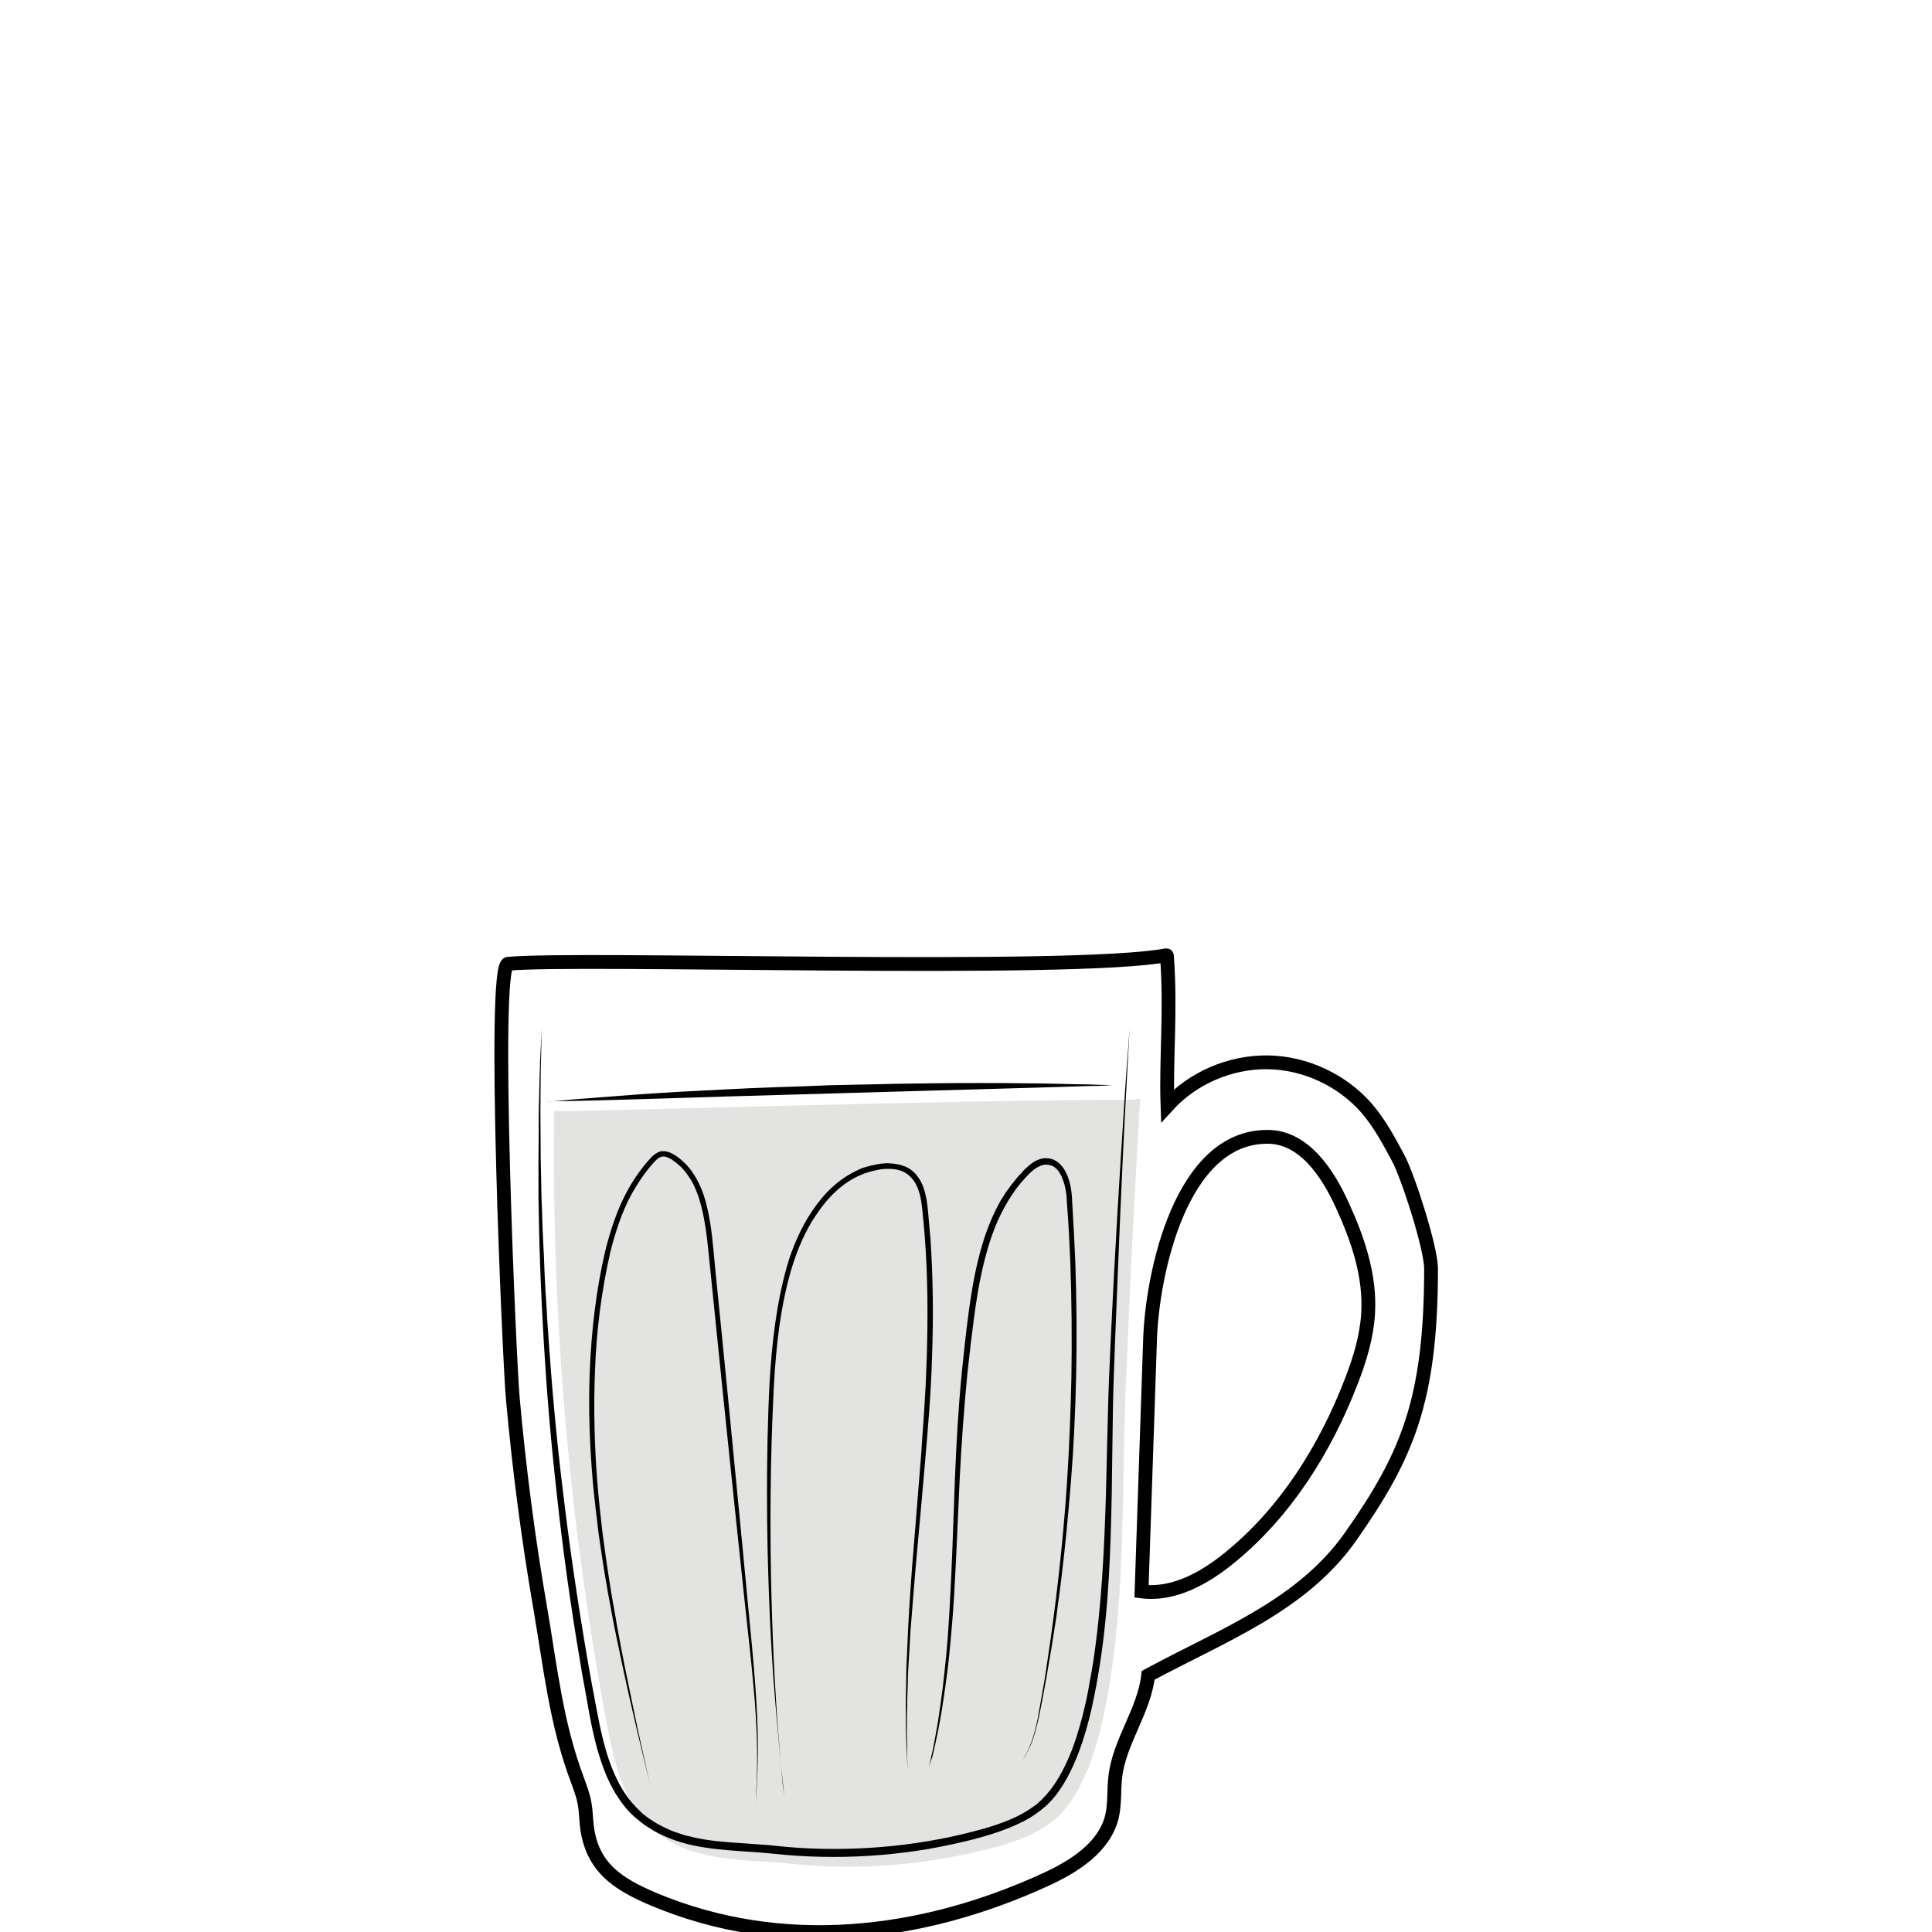
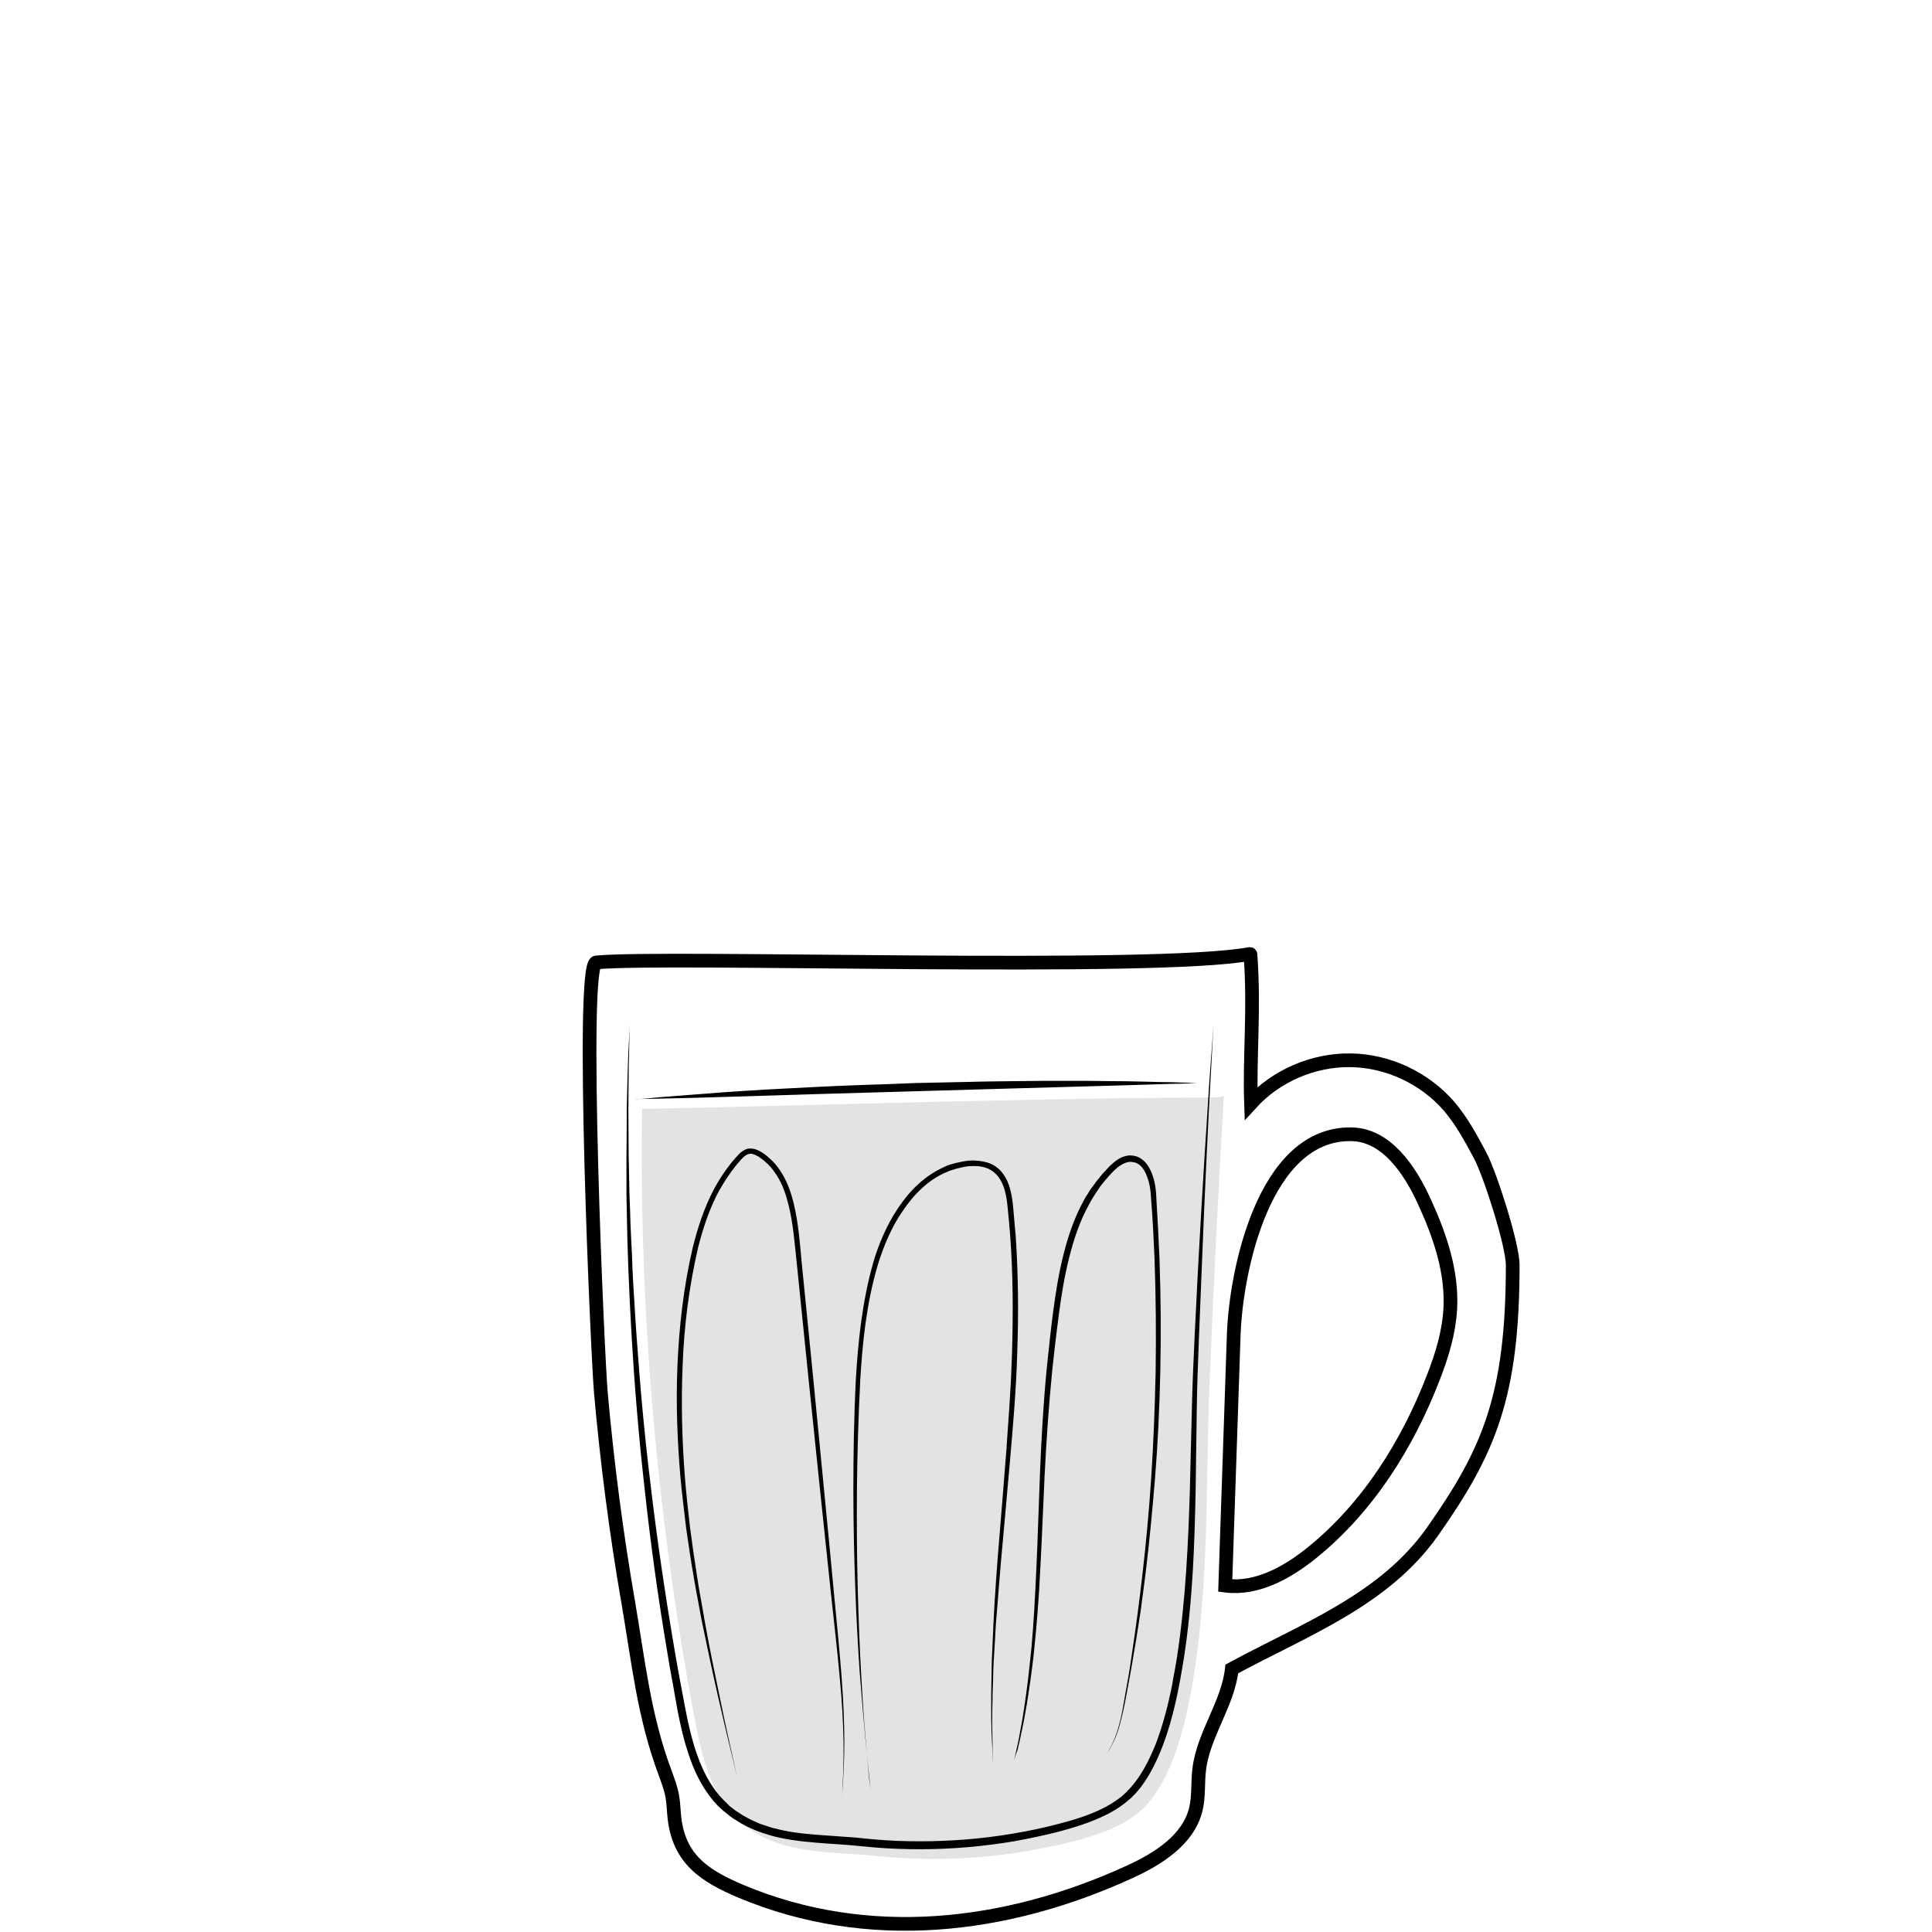
- <svg xmlns="http://www.w3.org/2000/svg" id="Layer_1" viewBox="0 0 700 700">
-   <style>.st0{fill:none}.st1{opacity:.71;fill:#d7d7d5}.st2{fill:none;stroke:#000;stroke-width:5;stroke-miterlimit:10}</style>
-   <path class="st0" d="M0 0h700v700H0z" />
-   <path class="st1" d="M408.2 398.5c-68.3 0-206.5 4.7-207.4 4-1.1 74.5 5.4 149.1 19.1 222.3 2.6 14 6.1 28.9 16.9 38.2 13.9 12 33 10.5 50 12.3 21.4 2.2 43.1.9 64.1-3.7 11.4-2.5 26.1-6.1 34.1-15.1 9.1-10.2 13.4-27 15.9-40 7.2-37.9 5.4-78.4 7.1-116.9 1.4-33.9 3.1-67.8 5.1-101.6-1.5.4-3.2.5-4.9.5z" />
-   <path class="st2" d="M506.6 419.6c-3.3-6.2-6.7-12.5-11.3-17.9-8.9-10.3-22.3-16.6-35.9-16.8-13.6-.2-27.2 5.6-36.4 15.7-.6-17.3 1.3-33.8-.2-54.3 0-.1-.1-.2-.2-.2-34.1 6.5-213.3.6-238.5 3.1-5.9 0 .5 144.9 1.7 157.5 2.3 25.5 5.6 51 10 76.3 3.7 21.6 5.7 41.4 13.4 61.9 1 2.8 2.1 5.6 2.6 8.5.5 2.6.5 5.3.8 7.9 1.7 15.2 11.1 21.3 24.4 26.9 46.1 19.3 96.3 13.6 141.4-7 10.6-4.8 21.8-11.8 24.5-23.1 1.1-4.7.6-9.6 1.2-14.4 1.5-12.8 10.5-23.9 11.9-36.7 27-14.6 55.6-25.1 73.3-50.2 20.5-29.2 29.2-49.3 29.2-97.3-.1-7.6-8.3-33.2-11.9-39.9zm-10.9 56.2c-.5 8.5-3 16.7-6.1 24.7-9.4 24.4-23.8 47.4-44.1 63.9-9.1 7.4-20.3 13.7-31.9 12.2 1-30.5 2.1-61 3.1-91.6.8-23.1 11-73.5 42.8-73.1 12.9.1 21.6 13.1 26.9 24.9 5.6 12.2 10.1 25.5 9.3 39z" />
-   <path d="M235.5 646.6s-1.7-7.3-4.8-20.1c-1.5-6.4-3.3-14.2-5.2-23.1-1-4.5-1.9-9.3-3-14.3-.9-5.1-2-10.4-2.9-15.9-1-5.6-1.8-11.4-2.7-17.4-.7-6-1.5-12.3-2.1-18.7-1.1-12.9-1.7-26.6-1.1-40.7.6-14.1 2.2-28.7 5.6-43.2 1.8-7.2 4.1-14.4 7.7-21.2 1.8-3.4 3.9-6.6 6.3-9.6.6-.7 1.2-1.5 1.9-2.2.6-.7 1.3-1.5 2.2-2.1.4-.3 1-.6 1.5-.8.3-.1.6-.2.9-.2h.9c1.2.1 2.2.5 3.1 1 .2.1.4.3.7.4.3.2.4.3.6.4l1.1.8c.4.3.8.7 1.1 1 .4.3.8.7 1.1 1 .7.7 1.3 1.4 1.9 2.2.6.8 1.1 1.6 1.6 2.4 2 3.3 3.3 7 4.2 10.7 1.8 7.4 2.3 14.9 3 22.3 1.5 14.7 2.9 29.2 4.3 43.2 2.7 28.1 5.3 54.2 7.4 76.7 1.1 11.2 2.1 21.5 2.8 30.7.7 9.1 1 17.1 1 23.7 0 6.6-.3 11.7-.5 15.3-.2 3.5-.4 5.4-.4 5.4s.2-1.9.3-5.4c.2-3.5.4-8.7.3-15.3-.1-6.6-.5-14.5-1.4-23.7-.8-9.1-2-19.4-3.2-30.6-2.4-22.4-5.1-48.6-8-76.6-1.4-14-2.9-28.5-4.4-43.2-.8-7.4-1.3-14.8-3.1-22-.9-3.6-2.1-7.1-4-10.2-.5-.8-1-1.5-1.5-2.2-.5-.7-1.1-1.4-1.7-2-.3-.4-.6-.6-1-.9-.3-.3-.6-.6-1-.9l-1.1-.8-.5-.4-.6-.3c-.7-.4-1.5-.7-2.2-.8-.7 0-1.4.2-2 .6-1.3.9-2.5 2.5-3.7 3.9-2.3 2.9-4.3 6-6.1 9.2-3.5 6.5-5.8 13.6-7.6 20.7-3.3 14.3-5.1 28.8-5.6 42.8-.6 14-.2 27.6.8 40.5.5 6.4 1.2 12.7 1.9 18.7.8 6 1.6 11.8 2.5 17.4.8 5.6 1.9 10.9 2.7 15.9.9 5 1.8 9.8 2.7 14.3 1.8 9 3.5 16.8 4.8 23.2 2.9 13.1 4.5 20.4 4.5 20.4zm48.8 5.2s-.2-1.8-.6-5.3c-.4-3.5-.9-8.5-1.5-15s-1.3-14.3-2-23.4c-.6-9-1.2-19.2-1.6-30.4-.4-11.1-.7-23.2-.7-36s.2-26.3.9-40.2c.8-13.9 2.3-28.4 6.3-42.6 1-3.5 2.3-7.1 3.8-10.4 1.5-3.4 3.3-6.7 5.4-9.8 2.1-3.1 4.5-6.1 7.3-8.6 2.8-2.6 6-4.7 9.5-6.3.4-.2.9-.4 1.3-.6l1.4-.4 1.4-.4c.5-.1.9-.2 1.4-.3.9-.2 1.9-.4 2.8-.5 1-.1 1.9-.2 2.9-.1 2 .1 3.9.4 5.8 1.2 1.8.8 3.5 2.2 4.6 3.9 1.2 1.6 1.9 3.5 2.4 5.3.5 1.9.8 3.7 1 5.6.4 3.7.6 7.3 1 11 1 14.6 1.1 29.1.6 43-.4 14-1.6 27.4-2.7 40.1-1.1 12.7-2.2 24.7-3.2 35.8-.5 5.6-.9 10.9-1.3 15.9-.2 2.5-.4 5-.6 7.4-.1 2.4-.3 4.7-.4 7-.1 2.3-.3 4.4-.4 6.6-.1 2.1-.2 4.1-.2 6.1-.1 2-.1 3.8-.2 5.6 0 1.8 0 3.5-.1 5.1 0 3.2-.1 6.2 0 8.7.1 2.5.1 4.7.1 6.4.1 3.5.1 5.3.1 5.3s-.1-1.9-.2-5.3c-.1-1.7-.2-3.9-.3-6.4-.1-2.5-.1-5.4-.1-8.7V616c0-1.8.1-3.7.1-5.6 0-2 .1-4 .1-6.1.1-2.1.2-4.3.3-6.6.1-2.3.2-4.6.3-7 .1-2.4.3-4.9.4-7.4.3-5.1.7-10.4 1.1-16 .9-11.1 1.9-23.1 2.9-35.9.3-3.2.5-6.4.7-9.7.2-3.3.5-6.6.7-9.9.2-3.3.4-6.7.6-10.1.1-3.4.3-6.9.4-10.3.4-13.9.4-28.3-.7-42.8-.3-3.6-.6-7.3-1-10.9-.4-3.6-1.1-7.2-3.1-10-1-1.4-2.3-2.5-3.8-3.2-1.5-.7-3.3-1-5-1-.9 0-1.8 0-2.6.1-.9.1-1.8.3-2.6.5-.4.1-.9.2-1.3.3l-1.3.4-1.3.4c-.4.1-.8.4-1.2.5-3.3 1.4-6.3 3.4-9 5.9-2.7 2.5-5 5.3-7 8.3-2.1 3-3.8 6.2-5.3 9.5s-2.7 6.7-3.8 10.2c-4.1 13.9-5.6 28.3-6.4 42.2-.7 13.9-1.1 27.4-1.2 40.1-.1 12.8 0 24.8.3 36 .3 11.1.7 21.3 1.2 30.4.5 9 1 16.9 1.6 23.4.5 6.5 1 11.6 1.3 15 .5 3.3.7 5.1.7 5.1zm52.2-11.2s.4-1.7 1.1-5c.2-.8.4-1.7.6-2.7.2-1 .4-2.1.6-3.3.2-1.2.5-2.5.7-3.8.2-1.4.5-2.8.7-4.4.5-3.1.9-6.5 1.4-10.2.4-3.7.9-7.8 1.3-12.1.8-8.7 1.3-18.4 1.8-29.1.5-10.7.8-22.3 1.3-34.5.5-12.3 1.2-25.2 2.5-38.5.7-6.7 1.4-13.4 2.3-20.3.9-6.8 2-13.8 3.7-20.6 1.7-6.9 4-13.7 7.5-20.1.4-.8.9-1.6 1.4-2.3.5-.8.9-1.6 1.5-2.3l1.6-2.2 1.7-2.1c.5-.7 1.2-1.4 1.8-2 .6-.7 1.2-1.4 1.9-2 1.4-1.3 2.9-2.5 4.8-3.1 1-.3 2-.5 3.1-.3.2 0 .4 0 .7.1l.8.2c.3.1.5.2.7.3.2.1.5.2.7.4 1.8 1.1 2.9 2.8 3.7 4.5 1.6 3.4 2 7.2 2.1 10.8.2 3.5.4 7.1.6 10.6.2 3.5.3 7.1.5 10.6.5 14.1.6 27.9.3 41.3-.3 13.4-.9 26.3-1.9 38.6-1 12.2-2.1 23.8-3.4 34.4-.3 2.7-.7 5.3-1 7.8-.4 2.5-.6 5-1 7.4-.8 4.8-1.4 9.4-2.2 13.7-.7 4.3-1.4 8.3-2.1 12-.7 3.7-1.3 7.1-2 10.2-.7 3.1-1.4 5.8-2.2 8-.8 2.3-1.8 4.1-2.6 5.6-.9 1.4-1.7 2.4-2.2 3.1-.6.6-.9 1-.9 1s.3-.3.9-1c.5-.7 1.3-1.7 2.1-3.1.8-1.4 1.7-3.3 2.5-5.6s1.5-5 2.1-8c.6-3.1 1.1-6.5 1.8-10.2.7-3.7 1.3-7.7 1.9-12 1.3-8.6 2.6-18.3 3.8-28.9 1.2-10.6 2.3-22.2 3.1-34.4.8-12.2 1.3-25.1 1.6-38.5.2-13.4.1-27.2-.4-41.2-.2-3.5-.3-7-.5-10.5s-.4-7.1-.7-10.6c-.1-1.8-.2-3.5-.5-5.2-.3-1.7-.8-3.3-1.5-4.9-.7-1.5-1.7-2.9-3-3.6-.2-.1-.3-.2-.5-.2-.2-.1-.3-.2-.5-.2s-.3-.1-.5-.1-.4-.1-.6-.1c-.7-.1-1.5 0-2.2.3-3 1-5.3 3.9-7.6 6.5l-1.6 2-1.5 2.2c-.5.7-.9 1.5-1.4 2.2-.4.8-.9 1.5-1.3 2.3-3.4 6.1-5.6 12.8-7.3 19.6-1.7 6.8-2.8 13.6-3.7 20.4-.9 6.8-1.7 13.6-2.4 20.2-1.3 13.3-2.2 26.2-2.8 38.4-.6 12.2-1 23.8-1.6 34.5-.5 10.7-1.3 20.5-2.2 29.2-.4 4.3-1 8.4-1.5 12.1-.6 3.7-1 7.2-1.6 10.2-.3 1.5-.5 3-.8 4.4-.3 1.4-.5 2.6-.8 3.8-.2 1.2-.5 2.3-.7 3.3-.2 1-.5 1.9-.6 2.7-1 2.6-1.4 4.3-1.4 4.3z" />
-   <path d="M196.3 371.8s-.1 2.9-.2 8.2c0 2.7-.2 6-.2 9.8 0 3.9-.1 8.3-.1 13.3s.1 10.5.1 16.5c.1 3 .1 6.1.2 9.4 0 1.6.1 3.3.1 5 .1 1.7.1 3.4.2 5.1.1 3.5.2 7.1.4 10.7.2 3.7.4 7.5.5 11.4.2 3.9.4 7.9.7 12 .2 4.1.5 8.3.8 12.5 1.2 17.1 2.8 35.5 5.2 54.9 2.3 19.4 5.3 39.9 8.9 60.9.9 5.3 1.9 10.6 2.9 15.9 1 5.3 2 10.7 3.5 15.9.7 2.6 1.6 5.2 2.6 7.7s2.2 5 3.6 7.3 3 4.5 4.9 6.4c.4.5 1 .9 1.4 1.4l.7.7.1.1.2.2.4.3 1.7 1.3c.6.4 1.1.7 1.7 1.1 2.2 1.5 4.7 2.6 7.2 3.7 1.3.4 2.6.9 3.9 1.3.7.2 1.3.4 2 .5l2 .5c5.4 1.2 11 1.6 16.7 2 2.8.2 5.7.4 8.5.6 1.4.1 2.9.2 4.3.4l4.2.4c5.6.5 11.3.7 16.9.7 11.3 0 22.6-.9 33.8-2.8 5.5-.9 11.1-2.1 16.5-3.5s10.7-3 15.7-5.4c2.5-1.2 4.8-2.6 6.9-4.2.6-.4 1-.8 1.5-1.3.5-.4 1-.9 1.4-1.4l.7-.7.7-.8c.4-.5.9-1.1 1.3-1.6 3.2-4.2 5.6-9.2 7.6-14.2 1.9-5.1 3.4-10.3 4.6-15.5.6-2.6 1.2-5.3 1.6-7.9.5-2.7 1-5.3 1.4-7.9 3.2-21 4.1-41.7 4.7-61.3.2-9.8.5-19.3.7-28.5.2-9.2.6-18.1 1-26.7 1.6-34.2 3.4-62.6 4.7-82.6.6-10 1.2-17.8 1.6-23.1.4-5.3.6-8.2.6-8.2s-.6 11.4-1.7 31.3c-.5 10-1.1 22.1-1.7 36-.6 13.9-1.2 29.6-1.9 46.6-.3 8.6-.7 17.4-.8 26.7-.1 9.2-.3 18.8-.4 28.6-.4 19.6-1 40.4-4.3 61.6-1.7 10.5-3.7 21.4-7.7 31.9-2 5.2-4.4 10.3-7.9 15-.4.6-.9 1.1-1.3 1.6l-.7.8-.8.8c-.5.5-1 1.1-1.6 1.5-.6.5-1.1 1-1.7 1.4-2.3 1.8-4.8 3.3-7.4 4.5-5.2 2.5-10.7 4.2-16.2 5.7-5.5 1.4-11.1 2.6-16.7 3.6-11.3 1.9-22.8 2.9-34.2 2.9-5.7 0-11.5-.2-17.2-.7l-4.3-.4c-1.4-.1-2.8-.3-4.2-.4-2.8-.2-5.7-.4-8.5-.6-5.7-.4-11.4-.9-17.1-2.1l-2.1-.5-2.1-.6c-1.4-.4-2.8-.9-4.1-1.4-2.7-1.1-5.3-2.3-7.8-4-.6-.4-1.3-.8-1.8-1.2l-1.6-1.3-.4-.3-.2-.2s-.2-.2-.3-.2l-.8-.7c-.5-.5-1.1-1-1.6-1.5-2-2.1-3.7-4.5-5.2-6.9-1.5-2.5-2.7-5-3.8-7.7-1-2.6-1.9-5.3-2.7-8-1.5-5.4-2.6-10.8-3.5-16.1-.9-5.4-2-10.7-2.8-15.9-3.6-21.1-6.4-41.6-8.5-61.1-2.2-19.5-3.7-38-4.7-55.1s-1.6-32.8-1.8-46.7c0-1.7-.1-3.4-.1-5.1v-14.4c.1-6 .1-11.5.1-16.5.2-10 .4-17.8.7-23.2.3-5.3.4-8.2.4-8.2z" />
-   <path d="M198.2 399.2s.8-.1 2.3-.2c1.5-.1 3.7-.3 6.5-.6 2.8-.2 6.2-.5 10.1-.8 3.9-.3 8.3-.6 13.1-1 4.8-.3 10-.7 15.5-1 5.5-.3 11.3-.6 17.3-.9 6-.3 12.2-.6 18.5-.8 6.3-.2 12.7-.4 19.1-.7 6.4-.1 12.8-.3 19.1-.4 6.3-.2 12.5-.2 18.5-.3 6-.1 11.8-.1 17.3-.1s10.7 0 15.5.1c4.8 0 9.2.1 13.1.2 3.9.1 7.3.2 10.1.2 2.8.1 5 .2 6.5.2s2.3.1 2.3.1-.8 0-2.3.1c-1.5.1-3.7.2-6.5.2-5.6.2-13.6.4-23.2.7-19.2.5-44.8 1.3-70.4 2-25.6.7-51.2 1.5-70.4 2.1-9.6.3-17.6.5-23.2.6-2.8.1-5 .1-6.5.1-1.5.2-2.3.2-2.3.2z" />
+ <svg xmlns="http://www.w3.org/2000/svg" id="Layer_1" viewBox="0 0 705 705">
+   <style>.st0{fill:none}.st1{opacity:.71;fill:#d7d7d5;enable-background:new}.st2{fill:none;stroke:#000;stroke-width:5;stroke-miterlimit:10}</style>
+   <path class="st0" d="M122.5 0h460v705h-460V0z" />
+   <path class="st1" d="M441.7 400.5c-68.3 0-206.5 4.7-207.4 4-1.1 74.5 5.4 149.1 19.1 222.3 2.6 14 6.1 28.9 16.9 38.2 13.9 12 33 10.5 50 12.3 21.4 2.2 43.1.9 64.1-3.7 11.4-2.5 26.1-6.1 34.1-15.1 9.1-10.2 13.4-27 15.9-40 7.2-37.9 5.4-78.4 7.1-116.9 1.4-33.9 3.1-67.8 5.1-101.6-1.5.4-3.2.5-4.9.5z" />
+   <path class="st2" d="M540.1 421.6c-3.3-6.2-6.7-12.5-11.3-17.9-8.9-10.3-22.3-16.6-35.9-16.8-13.6-.2-27.2 5.6-36.4 15.7-.6-17.3 1.3-33.8-.2-54.3 0-.1-.1-.2-.2-.2-34.1 6.5-213.3.6-238.5 3.1-5.9 0 .5 144.9 1.7 157.5 2.3 25.5 5.6 51 10 76.3 3.7 21.6 5.7 41.4 13.4 61.9 1 2.8 2.1 5.6 2.6 8.5.5 2.6.5 5.3.8 7.9 1.7 15.2 11.1 21.3 24.4 26.9 46.1 19.3 96.3 13.6 141.4-7 10.6-4.8 21.8-11.8 24.5-23.1 1.1-4.7.6-9.6 1.2-14.4 1.5-12.8 10.5-23.9 11.9-36.7 27-14.6 55.6-25.1 73.3-50.2 20.5-29.2 29.2-49.3 29.2-97.3-.1-7.6-8.3-33.2-11.9-39.9zm-10.9 56.2c-.5 8.5-3 16.7-6.1 24.7-9.4 24.4-23.8 47.4-44.1 63.9-9.1 7.4-20.3 13.7-31.9 12.2 1-30.5 2.1-61 3.1-91.6.8-23.1 11-73.5 42.8-73.1 12.9.1 21.6 13.1 26.9 24.9 5.6 12.2 10.1 25.5 9.3 39z" />
+   <path d="M269 648.6s-1.7-7.3-4.8-20.1c-1.5-6.4-3.3-14.2-5.2-23.1-1-4.5-1.9-9.3-3-14.3-.9-5.1-2-10.4-2.9-15.9-1-5.6-1.8-11.4-2.7-17.4-.7-6-1.5-12.3-2.1-18.7-1.1-12.9-1.7-26.6-1.1-40.7.6-14.1 2.2-28.7 5.6-43.2 1.8-7.2 4.1-14.4 7.7-21.2 1.8-3.4 3.9-6.6 6.3-9.6.6-.7 1.2-1.5 1.9-2.2.6-.7 1.3-1.5 2.2-2.1.4-.3 1-.6 1.5-.8.3-.1.6-.2.9-.2h.9c1.2.1 2.2.5 3.1 1 .2.1.4.3.7.4.3.2.4.3.6.4l1.1.8c.4.3.8.7 1.1 1 .4.3.8.7 1.1 1 .7.7 1.3 1.4 1.9 2.2.6.8 1.1 1.6 1.6 2.4 2 3.3 3.3 7 4.2 10.7 1.8 7.4 2.3 14.9 3 22.3 1.5 14.7 2.9 29.2 4.3 43.2 2.7 28.1 5.3 54.2 7.4 76.7 1.1 11.2 2.1 21.5 2.8 30.7.7 9.1 1 17.1 1 23.7 0 6.6-.3 11.7-.5 15.3-.2 3.5-.4 5.4-.4 5.4s.2-1.9.3-5.4c.2-3.5.4-8.7.3-15.3s-.5-14.5-1.4-23.7c-.8-9.1-2-19.4-3.2-30.6-2.4-22.4-5.1-48.6-8-76.6-1.4-14-2.9-28.5-4.4-43.2-.8-7.4-1.3-14.8-3.1-22-.9-3.6-2.1-7.1-4-10.2-.5-.8-1-1.5-1.5-2.2s-1.1-1.4-1.7-2c-.3-.4-.6-.6-1-.9-.3-.3-.6-.6-1-.9l-1.1-.8-.5-.4-.6-.3c-.7-.4-1.5-.7-2.2-.8-.7 0-1.4.2-2 .6-1.3.9-2.5 2.5-3.7 3.9-2.3 2.9-4.3 6-6.1 9.2-3.5 6.5-5.8 13.6-7.6 20.7-3.3 14.3-5.1 28.8-5.6 42.8-.6 14-.2 27.6.8 40.5.5 6.4 1.2 12.7 1.9 18.7.8 6 1.6 11.8 2.5 17.4.8 5.6 1.9 10.9 2.7 15.9.9 5 1.8 9.8 2.7 14.3 1.8 9 3.5 16.8 4.8 23.2 2.9 13.1 4.5 20.4 4.5 20.4zm48.8 5.2s-.2-1.8-.6-5.3-.9-8.5-1.5-15-1.3-14.3-2-23.4c-.6-9-1.2-19.2-1.6-30.4-.4-11.1-.7-23.2-.7-36s.2-26.3.9-40.2c.8-13.9 2.3-28.4 6.3-42.6 1-3.5 2.3-7.1 3.8-10.4 1.5-3.4 3.3-6.7 5.4-9.8 2.1-3.1 4.5-6.1 7.3-8.6 2.8-2.6 6-4.7 9.5-6.3.4-.2.9-.4 1.3-.6l1.4-.4 1.4-.4c.5-.1.9-.2 1.4-.3.9-.2 1.9-.4 2.8-.5 1-.1 1.9-.2 2.9-.1 2 .1 3.9.4 5.8 1.2 1.8.8 3.5 2.2 4.6 3.9 1.2 1.6 1.9 3.5 2.4 5.3.5 1.9.8 3.7 1 5.6.4 3.7.6 7.3 1 11 1 14.6 1.1 29.1.6 43-.4 14-1.6 27.4-2.7 40.1s-2.2 24.7-3.2 35.8c-.5 5.6-.9 10.9-1.3 15.9-.2 2.5-.4 5-.6 7.4-.1 2.4-.3 4.7-.4 7s-.3 4.4-.4 6.6c-.1 2.1-.2 4.1-.2 6.1-.1 2-.1 3.8-.2 5.6 0 1.8 0 3.5-.1 5.1 0 3.2-.1 6.2 0 8.7s.1 4.7.1 6.4c.1 3.5.1 5.3.1 5.3s-.1-1.9-.2-5.3c-.1-1.7-.2-3.9-.3-6.4-.1-2.5-.1-5.4-.1-8.7V618c0-1.8.1-3.7.1-5.6 0-2 .1-4 .1-6.1.1-2.1.2-4.3.3-6.6.1-2.3.2-4.6.3-7 .1-2.4.3-4.9.4-7.4.3-5.1.7-10.4 1.1-16 .9-11.1 1.9-23.1 2.9-35.9.3-3.2.5-6.4.7-9.7s.5-6.6.7-9.9c.2-3.3.4-6.7.6-10.1.1-3.4.3-6.9.4-10.3.4-13.9.4-28.3-.7-42.8-.3-3.6-.6-7.3-1-10.9s-1.1-7.2-3.1-10c-1-1.4-2.3-2.5-3.8-3.2s-3.3-1-5-1c-.9 0-1.8 0-2.6.1-.9.1-1.8.3-2.6.5-.4.1-.9.2-1.3.3l-1.3.4-1.3.4c-.4.1-.8.4-1.2.5-3.3 1.4-6.3 3.4-9 5.9s-5 5.3-7 8.3c-2.1 3-3.8 6.2-5.3 9.5s-2.7 6.7-3.8 10.2c-4.1 13.9-5.6 28.3-6.4 42.2-.7 13.9-1.1 27.4-1.2 40.1-.1 12.8 0 24.8.3 36 .3 11.1.7 21.3 1.2 30.4.5 9 1 16.9 1.6 23.4.5 6.5 1 11.6 1.3 15 .5 3.3.7 5.1.7 5.1zm52.2-11.2s.4-1.7 1.1-5c.2-.8.4-1.7.6-2.7s.4-2.1.6-3.3.5-2.5.7-3.8c.2-1.4.5-2.8.7-4.4.5-3.1.9-6.5 1.4-10.2.4-3.7.9-7.8 1.3-12.1.8-8.7 1.3-18.4 1.8-29.1.5-10.7.8-22.3 1.3-34.5.5-12.3 1.2-25.2 2.5-38.5.7-6.7 1.4-13.4 2.3-20.3.9-6.8 2-13.8 3.7-20.6 1.7-6.9 4-13.7 7.5-20.1.4-.8.9-1.6 1.4-2.3.5-.8.9-1.6 1.5-2.3l1.6-2.2 1.7-2.1c.5-.7 1.2-1.4 1.8-2 .6-.7 1.2-1.4 1.9-2 1.4-1.3 2.9-2.5 4.8-3.1 1-.3 2-.5 3.1-.3.2 0 .4 0 .7.1l.8.2c.3.1.5.2.7.3.2.1.5.2.7.4 1.8 1.1 2.9 2.8 3.7 4.5 1.6 3.4 2 7.2 2.1 10.8.2 3.5.4 7.1.6 10.6s.3 7.1.5 10.6c.5 14.1.6 27.9.3 41.3-.3 13.4-.9 26.3-1.9 38.6-1 12.2-2.1 23.8-3.4 34.4-.3 2.7-.7 5.3-1 7.8-.4 2.5-.6 5-1 7.4-.8 4.8-1.4 9.4-2.2 13.7-.7 4.3-1.4 8.3-2.1 12s-1.3 7.1-2 10.2c-.7 3.1-1.4 5.8-2.2 8-.8 2.3-1.8 4.1-2.6 5.6-.9 1.4-1.7 2.4-2.2 3.1-.6.6-.9 1-.9 1s.3-.3.9-1c.5-.7 1.3-1.7 2.1-3.1.8-1.4 1.7-3.3 2.5-5.6s1.5-5 2.1-8c.6-3.1 1.1-6.5 1.8-10.2.7-3.7 1.3-7.7 1.9-12 1.3-8.6 2.6-18.3 3.8-28.9 1.2-10.6 2.3-22.2 3.1-34.4.8-12.2 1.3-25.1 1.6-38.5.2-13.4.1-27.2-.4-41.2-.2-3.5-.3-7-.5-10.5s-.4-7.1-.7-10.6c-.1-1.8-.2-3.5-.5-5.2s-.8-3.3-1.5-4.9c-.7-1.5-1.7-2.9-3-3.6-.2-.1-.3-.2-.5-.2-.2-.1-.3-.2-.5-.2s-.3-.1-.5-.1-.4-.1-.6-.1c-.7-.1-1.5 0-2.2.3-3 1-5.3 3.9-7.6 6.5l-1.6 2-1.5 2.2c-.5.7-.9 1.5-1.4 2.2-.4.8-.9 1.5-1.3 2.3-3.4 6.1-5.6 12.8-7.3 19.6-1.7 6.8-2.8 13.6-3.7 20.4-.9 6.8-1.7 13.6-2.4 20.2-1.3 13.3-2.2 26.2-2.8 38.4-.6 12.2-1 23.8-1.6 34.5-.5 10.7-1.3 20.5-2.2 29.2-.4 4.3-1 8.4-1.5 12.1-.6 3.7-1 7.2-1.6 10.2-.3 1.5-.5 3-.8 4.4s-.5 2.6-.8 3.8c-.2 1.2-.5 2.3-.7 3.3s-.5 1.9-.6 2.7c-1 2.6-1.4 4.3-1.4 4.3z" />
+   <path d="M229.8 373.8s-.1 2.9-.2 8.2c0 2.7-.2 6-.2 9.8 0 3.9-.1 8.3-.1 13.3s.1 10.5.1 16.5c.1 3 .1 6.1.2 9.4 0 1.6.1 3.3.1 5 .1 1.7.1 3.4.2 5.1.1 3.5.2 7.1.4 10.7.2 3.7.4 7.5.5 11.4.2 3.9.4 7.9.7 12 .2 4.1.5 8.3.8 12.5 1.2 17.1 2.8 35.5 5.2 54.9 2.3 19.4 5.3 39.9 8.9 60.9.9 5.3 1.9 10.6 2.9 15.9 1 5.3 2 10.7 3.5 15.9.7 2.6 1.6 5.2 2.6 7.7s2.2 5 3.6 7.3 3 4.5 4.9 6.4c.4.5 1 .9 1.4 1.4l.7.7.1.1.2.2.4.3 1.7 1.3c.6.4 1.1.7 1.7 1.1 2.2 1.5 4.7 2.6 7.2 3.7 1.3.4 2.6.9 3.9 1.3.7.2 1.3.4 2 .5l2 .5c5.4 1.2 11 1.6 16.7 2 2.8.2 5.7.4 8.5.6 1.4.1 2.9.2 4.3.4l4.2.4c5.6.5 11.3.7 16.9.7 11.3 0 22.6-.9 33.8-2.8 5.5-.9 11.1-2.1 16.5-3.5s10.7-3 15.7-5.4c2.5-1.2 4.8-2.6 6.9-4.2.6-.4 1-.8 1.5-1.3.5-.4 1-.9 1.4-1.4l.7-.7.7-.8c.4-.5.9-1.1 1.3-1.6 3.2-4.2 5.6-9.2 7.6-14.2 1.9-5.1 3.4-10.3 4.6-15.5.6-2.6 1.2-5.3 1.6-7.9.5-2.7 1-5.3 1.4-7.9 3.2-21 4.1-41.7 4.7-61.3.2-9.8.5-19.3.7-28.5.2-9.2.6-18.1 1-26.7 1.6-34.2 3.4-62.6 4.7-82.6.6-10 1.2-17.8 1.6-23.1.4-5.3.6-8.2.6-8.2s-.6 11.4-1.7 31.3c-.5 10-1.1 22.1-1.7 36s-1.2 29.6-1.9 46.6c-.3 8.6-.7 17.4-.8 26.7-.1 9.2-.3 18.8-.4 28.6-.4 19.6-1 40.4-4.3 61.6-1.7 10.5-3.7 21.4-7.7 31.9-2 5.2-4.4 10.3-7.9 15-.4.6-.9 1.1-1.3 1.6l-.7.8-.8.8c-.5.5-1 1.1-1.6 1.5-.6.5-1.1 1-1.7 1.4-2.3 1.8-4.8 3.3-7.4 4.5-5.2 2.5-10.7 4.2-16.2 5.7-5.5 1.4-11.1 2.6-16.7 3.6-11.3 1.9-22.8 2.9-34.2 2.9-5.7 0-11.5-.2-17.2-.7l-4.3-.4c-1.4-.1-2.8-.3-4.2-.4-2.8-.2-5.7-.4-8.5-.6-5.7-.4-11.4-.9-17.1-2.1l-2.1-.5-2.1-.6c-1.4-.4-2.8-.9-4.1-1.4-2.7-1.1-5.3-2.3-7.8-4-.6-.4-1.3-.8-1.8-1.2l-1.6-1.3-.4-.3-.2-.2s-.2-.2-.3-.2l-.8-.7c-.5-.5-1.1-1-1.6-1.5-2-2.1-3.7-4.5-5.2-6.9-1.5-2.5-2.7-5-3.8-7.7-1-2.6-1.9-5.3-2.7-8-1.5-5.4-2.6-10.8-3.5-16.1-.9-5.4-2-10.7-2.8-15.9-3.6-21.1-6.4-41.6-8.5-61.1-2.2-19.5-3.7-38-4.7-55.1s-1.6-32.8-1.8-46.7c0-1.7-.1-3.4-.1-5.1v-14.4c.1-6 .1-11.5.1-16.5.2-10 .4-17.8.7-23.2.3-5.3.4-8.2.4-8.2z" />
+   <path d="M231.7 401.2s.8-.1 2.3-.2 3.7-.3 6.5-.6c2.8-.2 6.2-.5 10.1-.8 3.9-.3 8.3-.6 13.1-1 4.8-.3 10-.7 15.5-1s11.3-.6 17.3-.9 12.2-.6 18.5-.8c6.3-.2 12.7-.4 19.1-.7 6.4-.1 12.8-.3 19.1-.4 6.3-.2 12.5-.2 18.5-.3 6-.1 11.8-.1 17.3-.1s10.7 0 15.5.1c4.8 0 9.2.1 13.1.2s7.3.2 10.1.2c2.8.1 5 .2 6.5.2s2.3.1 2.3.1-.8 0-2.3.1-3.7.2-6.5.2c-5.6.2-13.6.4-23.2.7-19.2.5-44.8 1.3-70.4 2s-51.2 1.5-70.4 2.1c-9.6.3-17.6.5-23.2.6-2.8.1-5 .1-6.5.1-1.5.2-2.3.2-2.3.2z" />
</svg>
